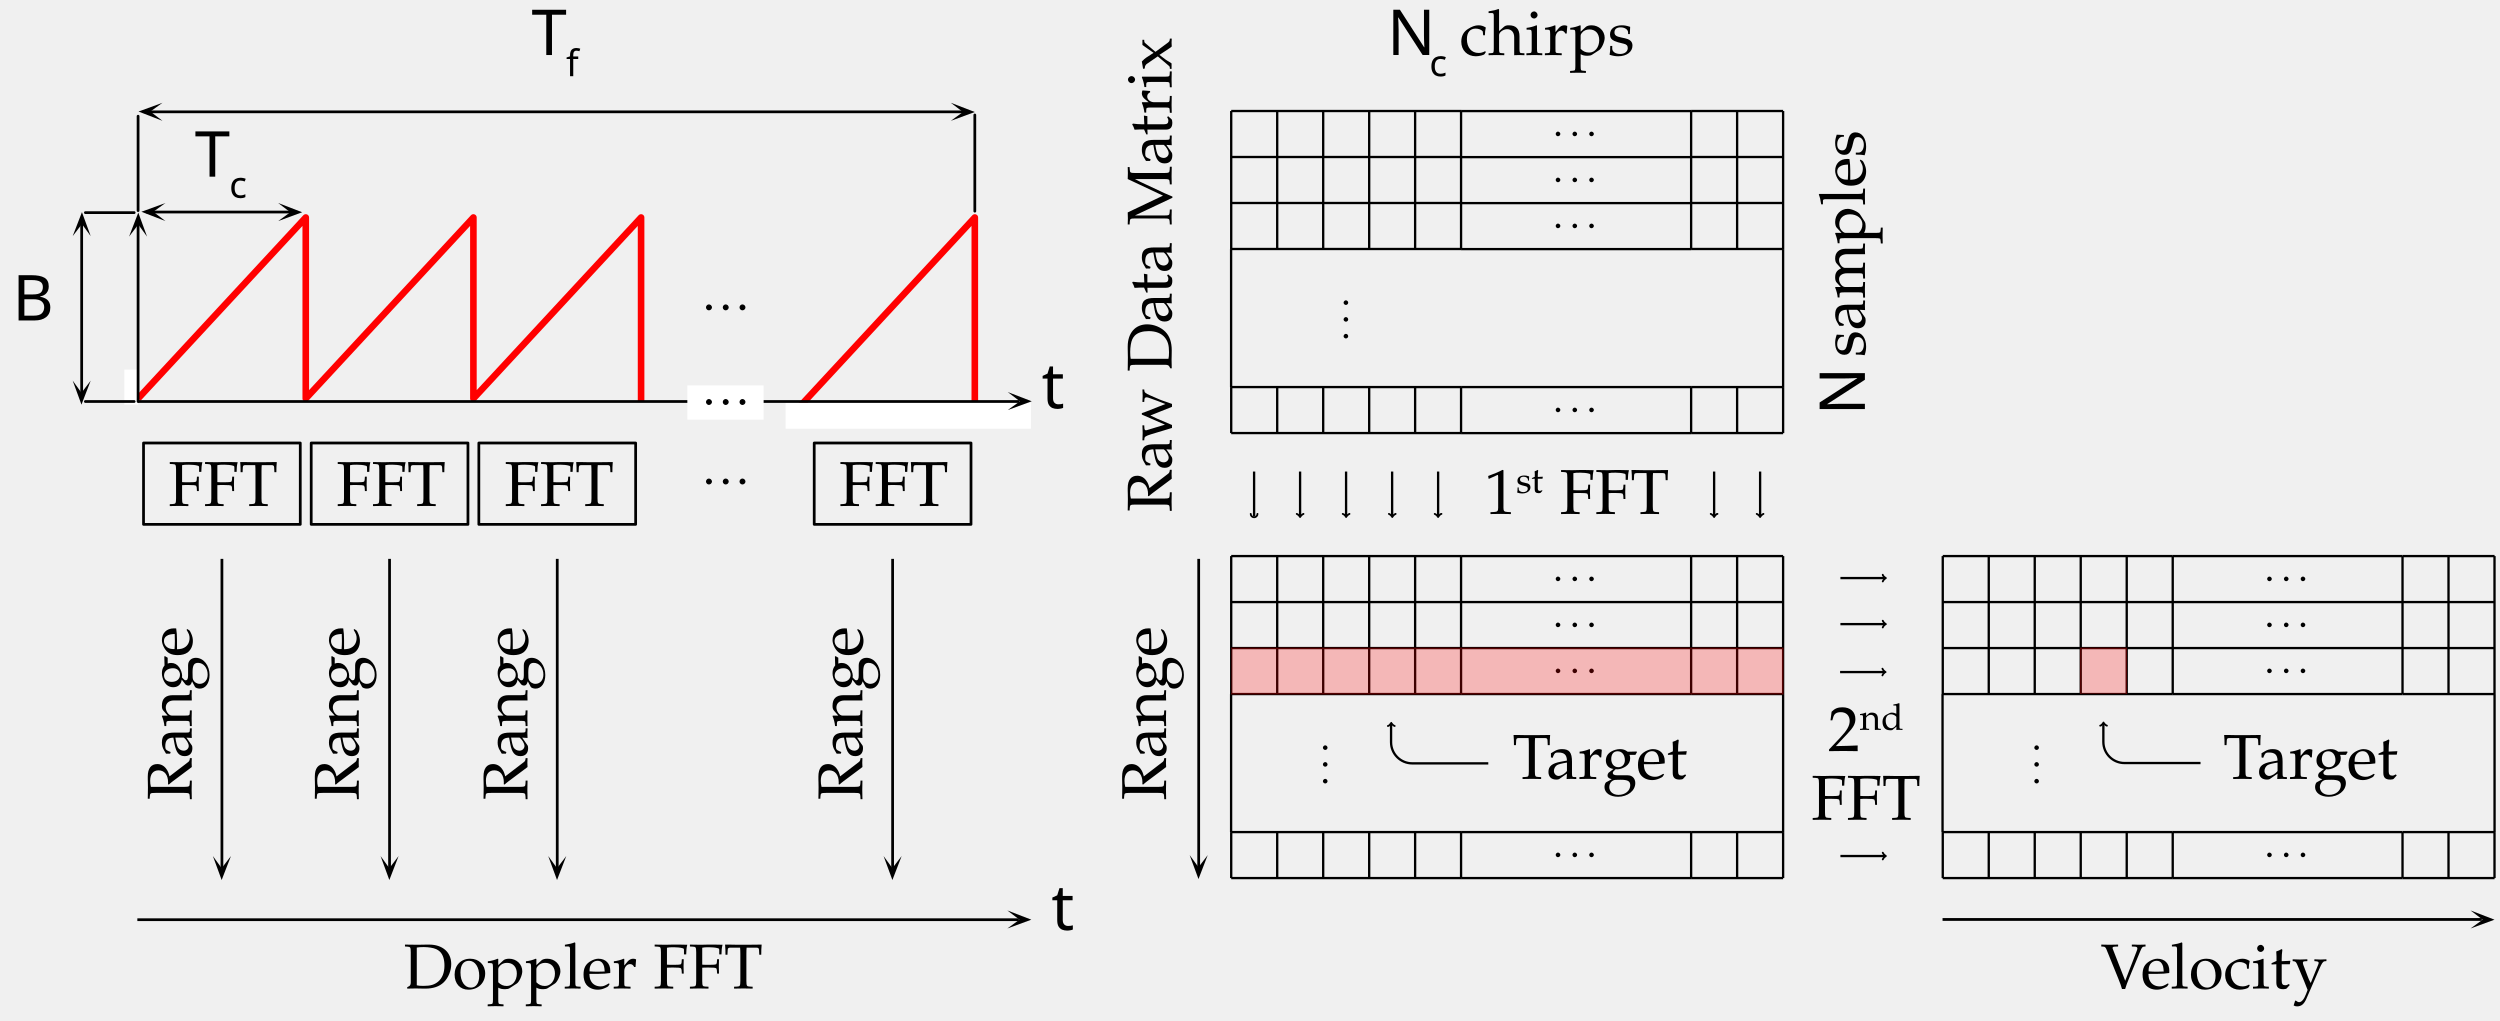
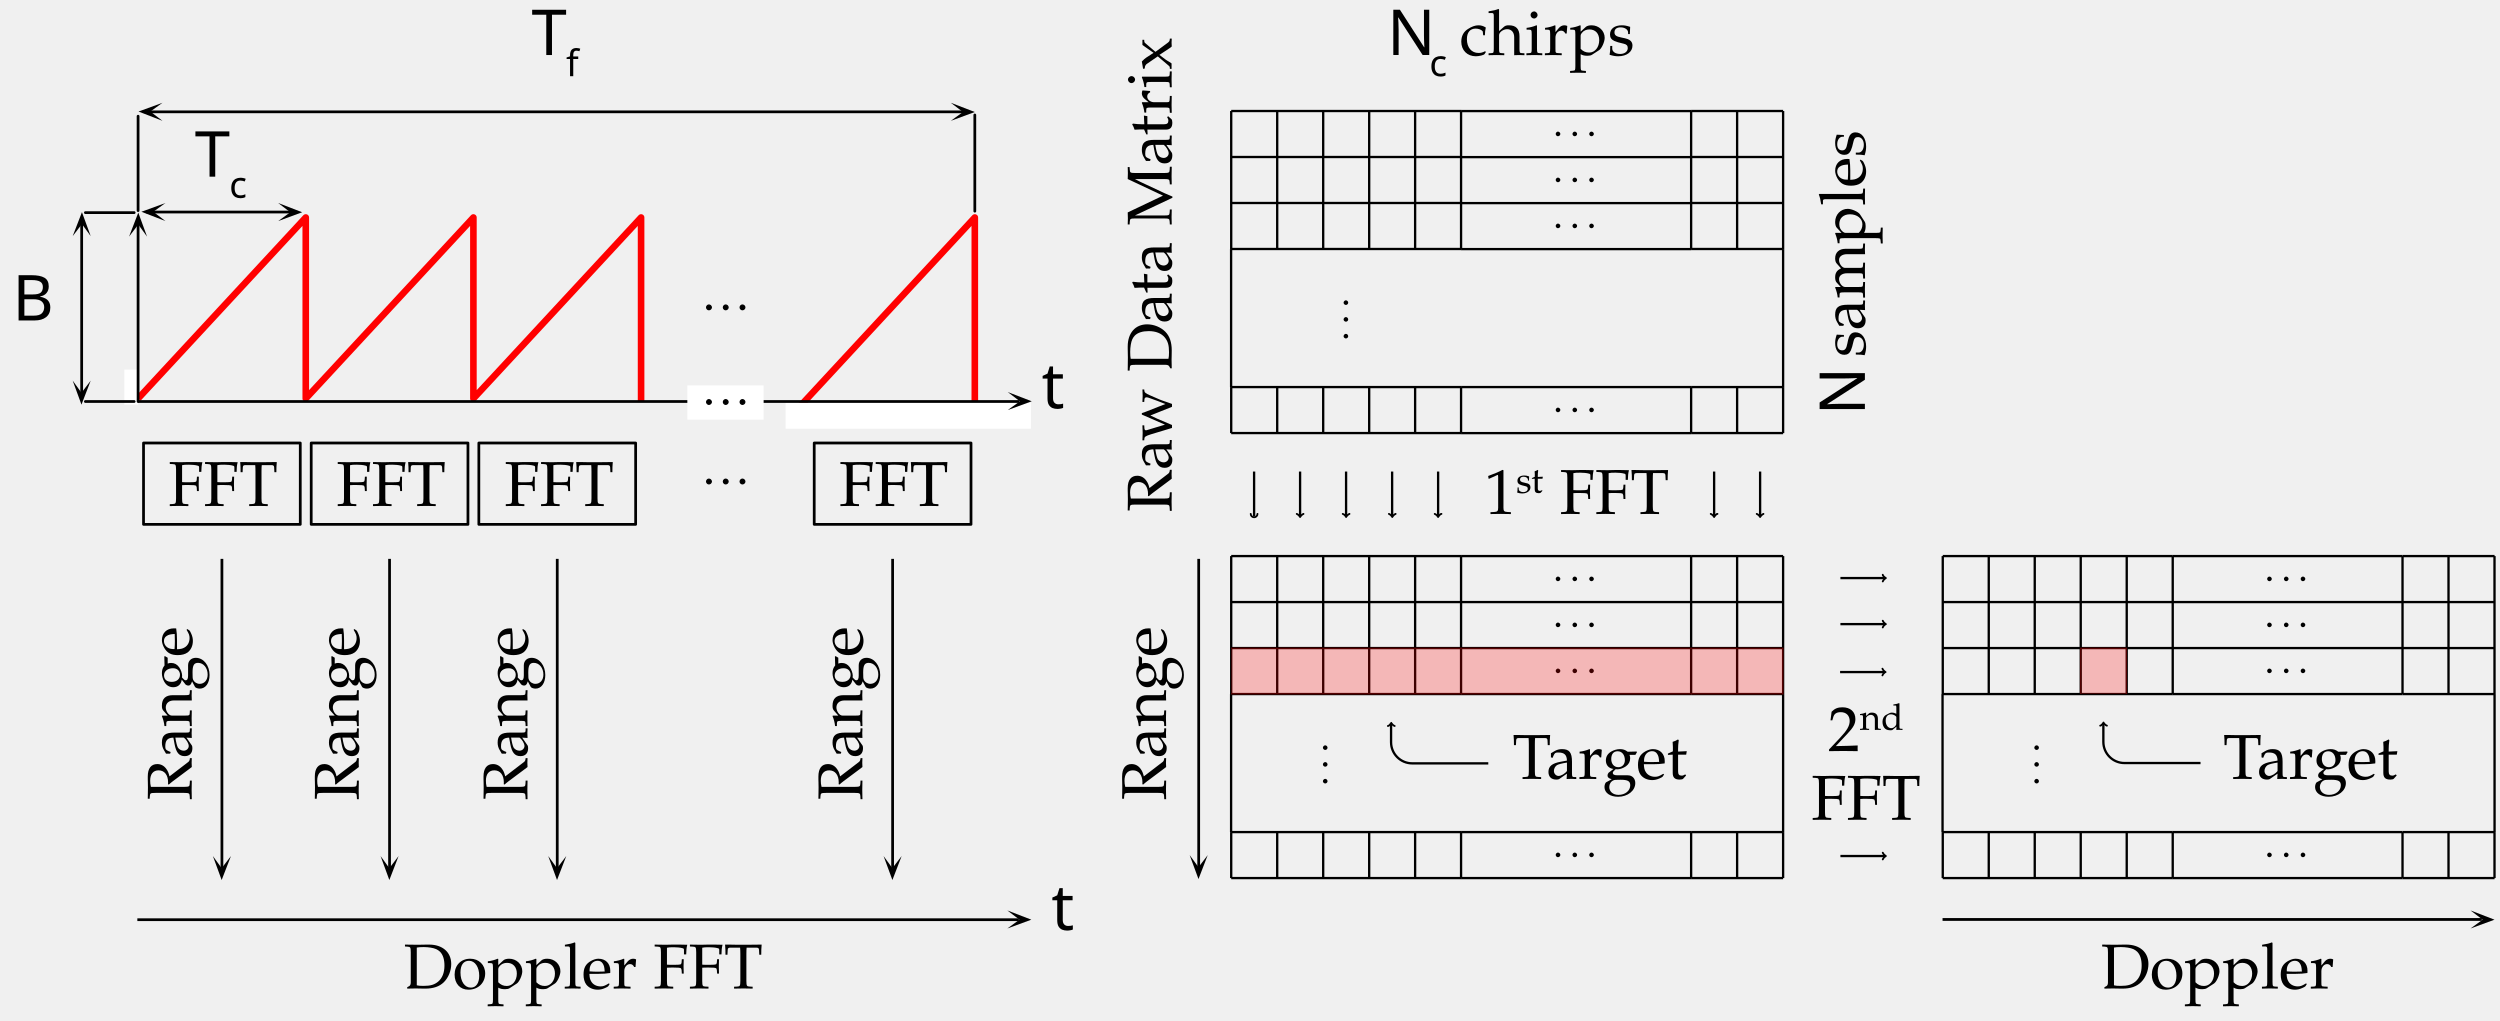
<svg xmlns="http://www.w3.org/2000/svg" id="Capa_1" data-name="Capa 1" viewBox="0 0 472.91 193.09">
  <defs>
    <style>.cls-1,.cls-10,.cls-15,.cls-18,.cls-2,.cls-9{fill:none;}.cls-1,.cls-10,.cls-18,.cls-19,.cls-2{stroke:#000;}.cls-1,.cls-19,.cls-9{stroke-miterlimit:10;}.cls-1{stroke-width:0.44px;}.cls-18,.cls-2{stroke-linecap:round;}.cls-10,.cls-15,.cls-18,.cls-2{stroke-linejoin:round;}.cls-2{stroke-width:0.35px;}.cls-12,.cls-3{font-size:12px;}.cls-13,.cls-19,.cls-3,.cls-5{font-family:Palatino-Roman, Palatino;}.cls-4{letter-spacing:0.3em;}.cls-19,.cls-5{font-size:7.61px;}.cls-19,.cls-6{letter-spacing:0.17em;}.cls-7{letter-spacing:0.17em;}.cls-8{fill:red;}.cls-8,.cls-9{opacity:0.24;}.cls-15,.cls-9{stroke:red;}.cls-9{stroke-width:0.22px;}.cls-10,.cls-18{stroke-width:0.52px;}.cls-11{fill-rule:evenodd;}.cls-12{font-family:LinLibertineI, Linux Libertine;}.cls-14{letter-spacing:-0.08em;}.cls-15{stroke-width:1.25px;}.cls-16{fill:#fff;}.cls-17{letter-spacing:0.25em;}.cls-19{stroke-width:0.25px;}.cls-20{letter-spacing:0.17em;}.cls-21{letter-spacing:0em;}</style>
  </defs>
  <g id="rangeDopplerProcessing">
    <line class="cls-1" x1="348.14" y1="161.93" x2="356.62" y2="161.93" />
    <path class="cls-2" d="M356.15,161.3a1.35,1.35,0,0,0,.59.63,1.33,1.33,0,0,0-.59.64" />
    <line class="cls-1" x1="348.14" y1="118.06" x2="356.62" y2="118.06" />
    <path class="cls-2" d="M356.15,117.42a1.33,1.33,0,0,0,.59.64c-.12,0-.55.39-.59.63" />
    <line class="cls-1" x1="348.14" y1="109.35" x2="356.62" y2="109.35" />
    <path class="cls-2" d="M356.15,108.72c0,.24.47.59.59.63a1.33,1.33,0,0,0-.59.64" />
    <text class="cls-3" transform="translate(345.8 142.06)">2</text>
    <text class="cls-3" transform="translate(351.8 138.06) scale(0.58)">n<tspan class="cls-4" x="6.99" y="0">d</tspan>
    </text>
    <text class="cls-3" transform="translate(342.63 155.06)">FFT</text>
    <path class="cls-1" d="M411,166.1v-8.7m-8.7,8.7v-8.7m-8.7,8.7v-8.7m-8.7,8.7v-8.7m-8.7,8.7v-8.7m-8.7,8.7v-8.7m0,0H411m-43.51,8.7H411" />
    <path class="cls-1" d="M411,131.29v-26.1m-8.7,26.1v-26.1m-8.7,26.1v-26.1m-8.7,26.1v-26.1m-8.7,26.1v-26.1m-8.7,26.1v-26.1m0,0H411m-43.51,8.7H411m-43.51,8.7H411m-43.51,8.7H411" />
    <path class="cls-1" d="M471.87,131.29v-26.1m-8.7,26.1v-26.1m-8.7,26.1v-26.1m0,0h17.41m-17.41,8.7h17.41m-17.41,8.7h17.41m-17.41,8.7h17.41" />
    <path class="cls-1" d="M471.87,166.1v-8.7m-8.7,8.7v-8.7m-8.7,8.7v-8.7m0,0h17.41m-17.41,8.7h17.41" />
    <line class="cls-1" x1="367.46" y1="157.4" x2="367.46" y2="131.29" />
    <line class="cls-1" x1="471.88" y1="157.4" x2="471.88" y2="131.29" />
    <line class="cls-1" x1="410.97" y1="166.1" x2="454.47" y2="166.1" />
    <line class="cls-1" x1="410.97" y1="157.4" x2="454.47" y2="157.4" />
    <line class="cls-1" x1="410.97" y1="131.29" x2="454.47" y2="131.29" />
    <line class="cls-1" x1="410.97" y1="122.59" x2="454.47" y2="122.59" />
    <line class="cls-1" x1="410.97" y1="113.89" x2="454.47" y2="113.89" />
    <line class="cls-1" x1="410.97" y1="105.19" x2="454.47" y2="105.19" />
    <text class="cls-5" transform="translate(428.35 109.91)">
      <tspan class="cls-6">.</tspan>
      <tspan class="cls-7" x="3.17" y="0">.</tspan>
      <tspan x="6.34" y="0">.</tspan>
    </text>
    <text class="cls-5" transform="translate(428.35 118.61)">
      <tspan class="cls-6">.</tspan>
      <tspan class="cls-7" x="3.17" y="0">.</tspan>
      <tspan x="6.34" y="0">.</tspan>
    </text>
    <text class="cls-5" transform="translate(428.35 127.31)">
      <tspan class="cls-6">.</tspan>
      <tspan class="cls-7" x="3.17" y="0">.</tspan>
      <tspan x="6.34" y="0">.</tspan>
    </text>
    <text class="cls-5" transform="translate(428.35 162.12)">
      <tspan class="cls-6">.</tspan>
      <tspan class="cls-7" x="3.17" y="0">.</tspan>
      <tspan x="6.34" y="0">.</tspan>
    </text>
    <text class="cls-5" transform="translate(385.66 148.72) rotate(-90)">
      <tspan class="cls-6">.</tspan>
      <tspan class="cls-7" x="3.17" y="0">.</tspan>
      <tspan x="6.34" y="0">.</tspan>
    </text>
    <polyline class="cls-8" points="393.56 131.29 393.56 122.59 402.26 122.59 402.26 131.29" />
    <polyline class="cls-9" points="393.56 131.29 393.56 122.59 402.26 122.59 402.26 131.29" />
-     <text class="cls-3" transform="translate(397.39 186.98)">Velocity</text>
+     <text class="cls-3" transform="translate(397.39 186.98)">Doppler</text>
    <text class="cls-3" transform="translate(220.56 151.44) rotate(-90)">Range</text>
    <line class="cls-10" x1="367.46" y1="173.93" x2="469.47" y2="173.93" />
    <polyline class="cls-11" points="471.87 173.97 467.33 172.22 469.63 173.97 467.33 175.64 471.87 173.97" />
    <line class="cls-10" x1="226.75" y1="105.72" x2="226.75" y2="164.39" />
    <polyline class="cls-11" points="226.71 166.29 228.46 161.75 226.71 164.04 225.04 161.75 226.71 166.29" />
    <text class="cls-12" transform="translate(352.77 78.54) rotate(-90)">N<tspan class="cls-13" x="7.99" y="0" xml:space="preserve"> samples</tspan>
    </text>
    <text class="cls-3" transform="translate(221.62 96.9) rotate(-90)">Raw Data Matrix</text>
    <line class="cls-1" x1="348.08" y1="127.13" x2="356.56" y2="127.13" />
    <path class="cls-2" d="M356.09,126.49a1.33,1.33,0,0,0,.59.64c-.12,0-.55.39-.59.63" />
    <text class="cls-3" transform="translate(420.51 147.33)">
      <tspan class="cls-14">T</tspan>
      <tspan x="6.43" y="0">arget</tspan>
    </text>
    <path class="cls-1" d="M416.26,144.34H401.88a4,4,0,0,1-4-4v-3.59" />
    <path class="cls-2" d="M397.28,137.27c.24,0,.59-.48.63-.59,0,.11.4.55.64.59" />
    <path class="cls-1" d="M276.38,166.1v-8.7m-8.69,8.7v-8.7M259,166.1v-8.7m-8.7,8.7v-8.7m-8.7,8.7v-8.7m-8.7,8.7v-8.7m0,0h43.51m-43.51,8.7h43.51" />
    <path class="cls-1" d="M276.38,131.29v-26.1m-8.69,26.1v-26.1M259,131.29v-26.1m-8.7,26.1v-26.1m-8.7,26.1v-26.1m-8.7,26.1v-26.1m0,0h43.51m-43.51,8.7h43.51m-43.51,8.7h43.51m-43.51,8.7h43.51" />
    <path class="cls-1" d="M337.3,131.29v-26.1m-8.7,26.1v-26.1m-8.7,26.1v-26.1m0,0h17.4m-17.4,8.7h17.4m-17.4,8.7h17.4m-17.4,8.7h17.4" />
    <path class="cls-1" d="M337.3,166.1v-8.7m-8.7,8.7v-8.7m-8.7,8.7v-8.7m0,0h17.4m-17.4,8.7h17.4" />
    <line class="cls-1" x1="232.88" y1="157.4" x2="232.88" y2="131.29" />
    <line class="cls-1" x1="337.3" y1="157.4" x2="337.3" y2="131.29" />
    <line class="cls-1" x1="276.39" y1="166.1" x2="319.9" y2="166.1" />
    <line class="cls-1" x1="276.39" y1="157.4" x2="319.9" y2="157.4" />
    <line class="cls-1" x1="276.39" y1="131.29" x2="319.9" y2="131.29" />
    <line class="cls-1" x1="276.39" y1="122.59" x2="319.9" y2="122.59" />
    <line class="cls-1" x1="276.39" y1="113.89" x2="319.9" y2="113.89" />
    <line class="cls-1" x1="276.39" y1="105.19" x2="319.9" y2="105.19" />
    <text class="cls-5" transform="translate(293.77 109.91)">
      <tspan class="cls-6">.</tspan>
      <tspan class="cls-7" x="3.17" y="0">.</tspan>
      <tspan x="6.34" y="0">.</tspan>
    </text>
    <text class="cls-5" transform="translate(293.77 118.61)">
      <tspan class="cls-6">.</tspan>
      <tspan class="cls-7" x="3.17" y="0">.</tspan>
      <tspan x="6.34" y="0">.</tspan>
    </text>
    <text class="cls-5" transform="translate(293.77 127.31)">
      <tspan class="cls-6">.</tspan>
      <tspan class="cls-7" x="3.17" y="0">.</tspan>
      <tspan x="6.34" y="0">.</tspan>
    </text>
    <text class="cls-5" transform="translate(293.77 162.12)">
      <tspan class="cls-6">.</tspan>
      <tspan class="cls-7" x="3.17" y="0">.</tspan>
      <tspan x="6.34" y="0">.</tspan>
    </text>
    <text class="cls-5" transform="translate(251.09 148.72) rotate(-90)">
      <tspan class="cls-6">.</tspan>
      <tspan class="cls-7" x="3.17" y="0">.</tspan>
      <tspan x="6.34" y="0">.</tspan>
    </text>
    <polyline class="cls-8" points="232.88 122.59 337.3 122.59 337.3 131.29 232.88 131.29" />
    <polyline class="cls-9" points="232.88 122.59 337.3 122.59 337.3 131.29 232.88 131.29" />
    <text class="cls-3" transform="translate(286.09 147.33)">
      <tspan class="cls-14">T</tspan>
      <tspan x="6.43" y="0">arget</tspan>
    </text>
    <path class="cls-1" d="M276.38,81.93V73.22m-8.69,8.71V73.22M259,81.93V73.22m-8.7,8.71V73.22m-8.7,8.71V73.22m-8.7,8.71V73.22m0,0h43.51m-43.51,8.7h43.51" />
    <path class="cls-1" d="M276.38,47.12V21m-8.69,26.11V21M259,47.12V21m-8.7,26.11V21m-8.7,26.11V21m-8.7,26.11V21m0,0h43.51m-43.51,8.7h43.51m-43.51,8.7h43.51m-43.51,8.7h43.51" />
    <path class="cls-1" d="M337.3,47.12V21m-8.7,26.11V21m-8.7,26.11V21m0,0h17.4m-17.4,8.7h17.4m-17.4,8.7h17.4m-17.4,8.7h17.4" />
    <path class="cls-1" d="M337.3,81.93V73.22m-8.7,8.71V73.22m-8.7,8.71V73.22m0,0h17.4m-17.4,8.7h17.4" />
    <line class="cls-1" x1="232.88" y1="73.22" x2="232.88" y2="47.12" />
    <line class="cls-1" x1="337.3" y1="73.22" x2="337.3" y2="47.12" />
    <line class="cls-1" x1="276.39" y1="81.93" x2="319.9" y2="81.93" />
    <line class="cls-1" x1="276.39" y1="73.22" x2="319.9" y2="73.22" />
    <line class="cls-1" x1="276.39" y1="47.12" x2="319.9" y2="47.12" />
    <line class="cls-1" x1="276.39" y1="38.42" x2="319.9" y2="38.42" />
    <line class="cls-1" x1="276.39" y1="29.72" x2="319.9" y2="29.72" />
    <line class="cls-1" x1="276.39" y1="21.01" x2="319.9" y2="21.01" />
    <text class="cls-5" transform="translate(293.77 25.74)">
      <tspan class="cls-6">.</tspan>
      <tspan class="cls-7" x="3.17" y="0">.</tspan>
      <tspan x="6.34" y="0">.</tspan>
    </text>
    <text class="cls-5" transform="translate(293.77 34.44)">
      <tspan class="cls-6">.</tspan>
      <tspan class="cls-7" x="3.17" y="0">.</tspan>
      <tspan x="6.34" y="0">.</tspan>
    </text>
    <text class="cls-5" transform="translate(293.77 43.14)">
      <tspan class="cls-6">.</tspan>
      <tspan class="cls-7" x="3.17" y="0">.</tspan>
      <tspan x="6.34" y="0">.</tspan>
    </text>
    <text class="cls-5" transform="translate(293.77 77.95)">
      <tspan class="cls-6">.</tspan>
      <tspan class="cls-7" x="3.17" y="0">.</tspan>
      <tspan x="6.34" y="0">.</tspan>
    </text>
    <text class="cls-5" transform="translate(255 64.54) rotate(-90)">
      <tspan class="cls-6">.</tspan>
      <tspan class="cls-7" x="3.17" y="0">.</tspan>
      <tspan x="6.34" y="0">.</tspan>
    </text>
    <line class="cls-1" x1="237.23" y1="89.2" x2="237.23" y2="97.68" />
    <path class="cls-2" d="M237.87,97.21a.64.64,0,0,1-1.28,0" />
    <line class="cls-1" x1="245.93" y1="89.2" x2="245.93" y2="97.68" />
    <path class="cls-2" d="M246.57,97.21a1.33,1.33,0,0,0-.64.59,1.35,1.35,0,0,0-.63-.59" />
    <line class="cls-1" x1="254.63" y1="89.2" x2="254.63" y2="97.68" />
    <path class="cls-2" d="M255.27,97.21a1.33,1.33,0,0,0-.64.59c0-.12-.39-.55-.63-.59" />
    <line class="cls-1" x1="263.34" y1="89.2" x2="263.34" y2="97.68" />
    <path class="cls-2" d="M264,97.21a1.26,1.26,0,0,0-.63.59,1.33,1.33,0,0,0-.64-.59" />
    <line class="cls-1" x1="272.04" y1="89.2" x2="272.04" y2="97.68" />
    <path class="cls-2" d="M272.67,97.21c-.24,0-.59.47-.63.59a1.33,1.33,0,0,0-.64-.59" />
    <line class="cls-1" x1="324.25" y1="89.2" x2="324.25" y2="97.68" />
    <path class="cls-2" d="M324.88,97.21c-.24,0-.59.47-.63.59a1.33,1.33,0,0,0-.64-.59" />
    <line class="cls-1" x1="332.95" y1="89.2" x2="332.95" y2="97.68" />
    <path class="cls-2" d="M333.58,97.21a1.35,1.35,0,0,0-.63.59,1.33,1.33,0,0,0-.64-.59" />
    <text class="cls-3" transform="translate(280.79 97.21)">1</text>
    <text class="cls-3" transform="translate(286.79 93.21) scale(0.58)">st</text>
    <text class="cls-3" transform="translate(292.03 97.21)">
      <tspan xml:space="preserve"> FFT</tspan>
    </text>
    <path class="cls-1" d="M281.53,144.4H267.14a4,4,0,0,1-4-4v-3.59" />
    <path class="cls-2" d="M262.54,137.33c.24,0,.6-.48.64-.59,0,.11.4.55.64.59" />
    <text class="cls-12" transform="translate(262.41 10.41)">N</text>
    <text class="cls-12" transform="translate(270.39 14.41) scale(0.58)">c</text>
    <text class="cls-12" transform="translate(273.11 10.41)">
      <tspan class="cls-13" x="3" y="0">chirps</tspan>
    </text>
    <polyline class="cls-15" points="150.57 77.68 184.4 41.14 184.4 75.95" />
    <rect class="cls-16" x="148.61" y="76.14" width="46.41" height="4.96" />
    <polyline class="cls-15" points="26.12 75.39 57.84 41.14 57.84 75.39 89.55 41.14 89.55 75.39 121.27 41.14 121.27 75.95" />
    <line class="cls-10" x1="26.09" y1="75.95" x2="192.84" y2="75.95" />
    <text class="cls-3" transform="translate(31.85 95.7)">FFT</text>
    <polygon class="cls-10" points="27.15 91.49 27.15 99.19 56.8 99.19 56.8 83.8 27.15 83.8 27.15 91.49" />
    <line class="cls-10" x1="41.98" y1="105.72" x2="41.98" y2="164.2" />
    <text class="cls-3" transform="translate(63.62 95.7)">FFT</text>
    <polygon class="cls-10" points="58.87 91.49 58.87 99.19 88.52 99.19 88.52 83.8 58.87 83.8 58.87 91.49" />
    <line class="cls-10" x1="73.69" y1="105.72" x2="73.69" y2="164.2" />
    <text class="cls-3" transform="translate(95.41 95.7)">FFT</text>
    <polygon class="cls-10" points="90.58 91.49 90.58 99.19 120.24 99.19 120.24 83.8 90.58 83.8 90.58 91.49" />
    <line class="cls-10" x1="105.41" y1="105.72" x2="105.41" y2="164.2" />
    <rect class="cls-16" x="23.52" y="69.91" width="2.6" height="6.63" />
    <text class="cls-3" transform="translate(158.71 95.7)">FFT</text>
    <polygon class="cls-10" points="154.02 91.49 154.02 99.19 183.68 99.19 183.68 83.8 154.02 83.8 154.02 91.49" />
    <line class="cls-10" x1="168.85" y1="105.72" x2="168.85" y2="164.2" />
    <line class="cls-10" x1="25.98" y1="173.97" x2="192.73" y2="173.97" />
    <text class="cls-12" transform="translate(198.88 175.91)">t</text>
    <text class="cls-3" transform="translate(76.34 186.98)">Dopple<tspan class="cls-17" x="39.5" y="0">r</tspan>
      <tspan x="47.23" y="0">FFT</tspan>
    </text>
    <polyline class="cls-11" points="195.17 75.91 190.63 74.16 192.92 75.91 190.63 77.57 195.17 75.91" />
    <line class="cls-18" x1="26.12" y1="75.95" x2="26.12" y2="42.4" />
    <text class="cls-12" transform="translate(2.36 60.62)">B</text>
    <text class="cls-12" transform="translate(197.04 77.23)">t</text>
    <polyline class="cls-11" points="26.16 40.22 24.41 44.76 26.16 42.47 27.82 44.76 26.16 40.22" />
    <polyline class="cls-11" points="41.93 166.47 43.69 161.93 41.93 164.23 40.27 161.93 41.93 166.47" />
    <polyline class="cls-11" points="73.65 166.47 75.4 161.93 73.65 164.23 71.99 161.93 73.65 166.47" />
    <polyline class="cls-11" points="105.37 166.47 107.12 161.93 105.37 164.23 103.7 161.93 105.37 166.47" />
    <polyline class="cls-11" points="168.81 166.47 170.56 161.93 168.81 164.23 167.14 161.93 168.81 166.47" />
    <polyline class="cls-11" points="195.09 173.97 190.55 172.22 192.84 173.97 190.55 175.64 195.09 173.97" />
    <text class="cls-12" transform="translate(36.84 33.42)">T</text>
    <text class="cls-12" transform="translate(43.37 37.42) scale(0.58)">c</text>
    <line class="cls-18" x1="27.82" y1="40.11" x2="55.76" y2="40.11" />
    <line class="cls-18" x1="26.12" y1="21.98" x2="26.12" y2="39.84" />
    <line class="cls-18" x1="15.45" y1="74.71" x2="15.45" y2="41.89" />
    <polyline class="cls-11" points="15.5 40.13 13.75 44.67 15.5 42.38 17.16 44.67 15.5 40.13" />
    <polyline class="cls-11" points="15.41 76.54 17.16 72 15.41 74.3 13.75 72 15.41 76.54" />
    <line class="cls-18" x1="25.38" y1="75.95" x2="16.15" y2="75.95" />
    <line class="cls-18" x1="25.38" y1="40.22" x2="16.15" y2="40.22" />
    <polyline class="cls-11" points="26.75 40.06 31.3 41.82 29 40.06 31.3 38.4 26.75 40.06" />
    <polyline class="cls-11" points="57.16 40.15 52.62 38.4 54.91 40.15 52.62 41.82 57.16 40.15" />
    <text class="cls-12" transform="translate(100.54 10.41)">T</text>
    <text class="cls-12" transform="translate(107.07 14.41) scale(0.58)">f</text>
    <line class="cls-18" x1="28.2" y1="21.15" x2="182.76" y2="21.15" />
    <polyline class="cls-11" points="26.2 21.1 30.74 22.86 28.44 21.1 30.74 19.44 26.2 21.1" />
    <polyline class="cls-11" points="184.4 21.19 179.86 19.44 182.15 21.19 179.86 22.86 184.4 21.19" />
    <line class="cls-18" x1="184.4" y1="21.75" x2="184.4" y2="39.95" />
    <text class="cls-3" transform="translate(163.11 151.44) rotate(-90)">Range</text>
    <text class="cls-3" transform="translate(99.76 151.44) rotate(-90)">Range</text>
    <text class="cls-3" transform="translate(67.85 151.44) rotate(-90)">Range</text>
    <text class="cls-3" transform="translate(36.25 151.44) rotate(-90)">Range</text>
    <text class="cls-19" transform="translate(133.16 91.49)">.<tspan class="cls-20" x="3.17" y="0">.</tspan>
      <tspan class="cls-21" x="6.34" y="0">.</tspan>
    </text>
    <rect class="cls-16" x="130.02" y="72.91" width="14.43" height="6.47" />
    <text class="cls-19" transform="translate(133.16 76.45)">.<tspan class="cls-20" x="3.17" y="0">.</tspan>
      <tspan class="cls-21" x="6.34" y="0">.</tspan>
    </text>
    <text class="cls-19" transform="translate(133.16 58.55)">.<tspan class="cls-20" x="3.17" y="0">.</tspan>
      <tspan class="cls-21" x="6.34" y="0">.</tspan>
    </text>
  </g>
</svg>
